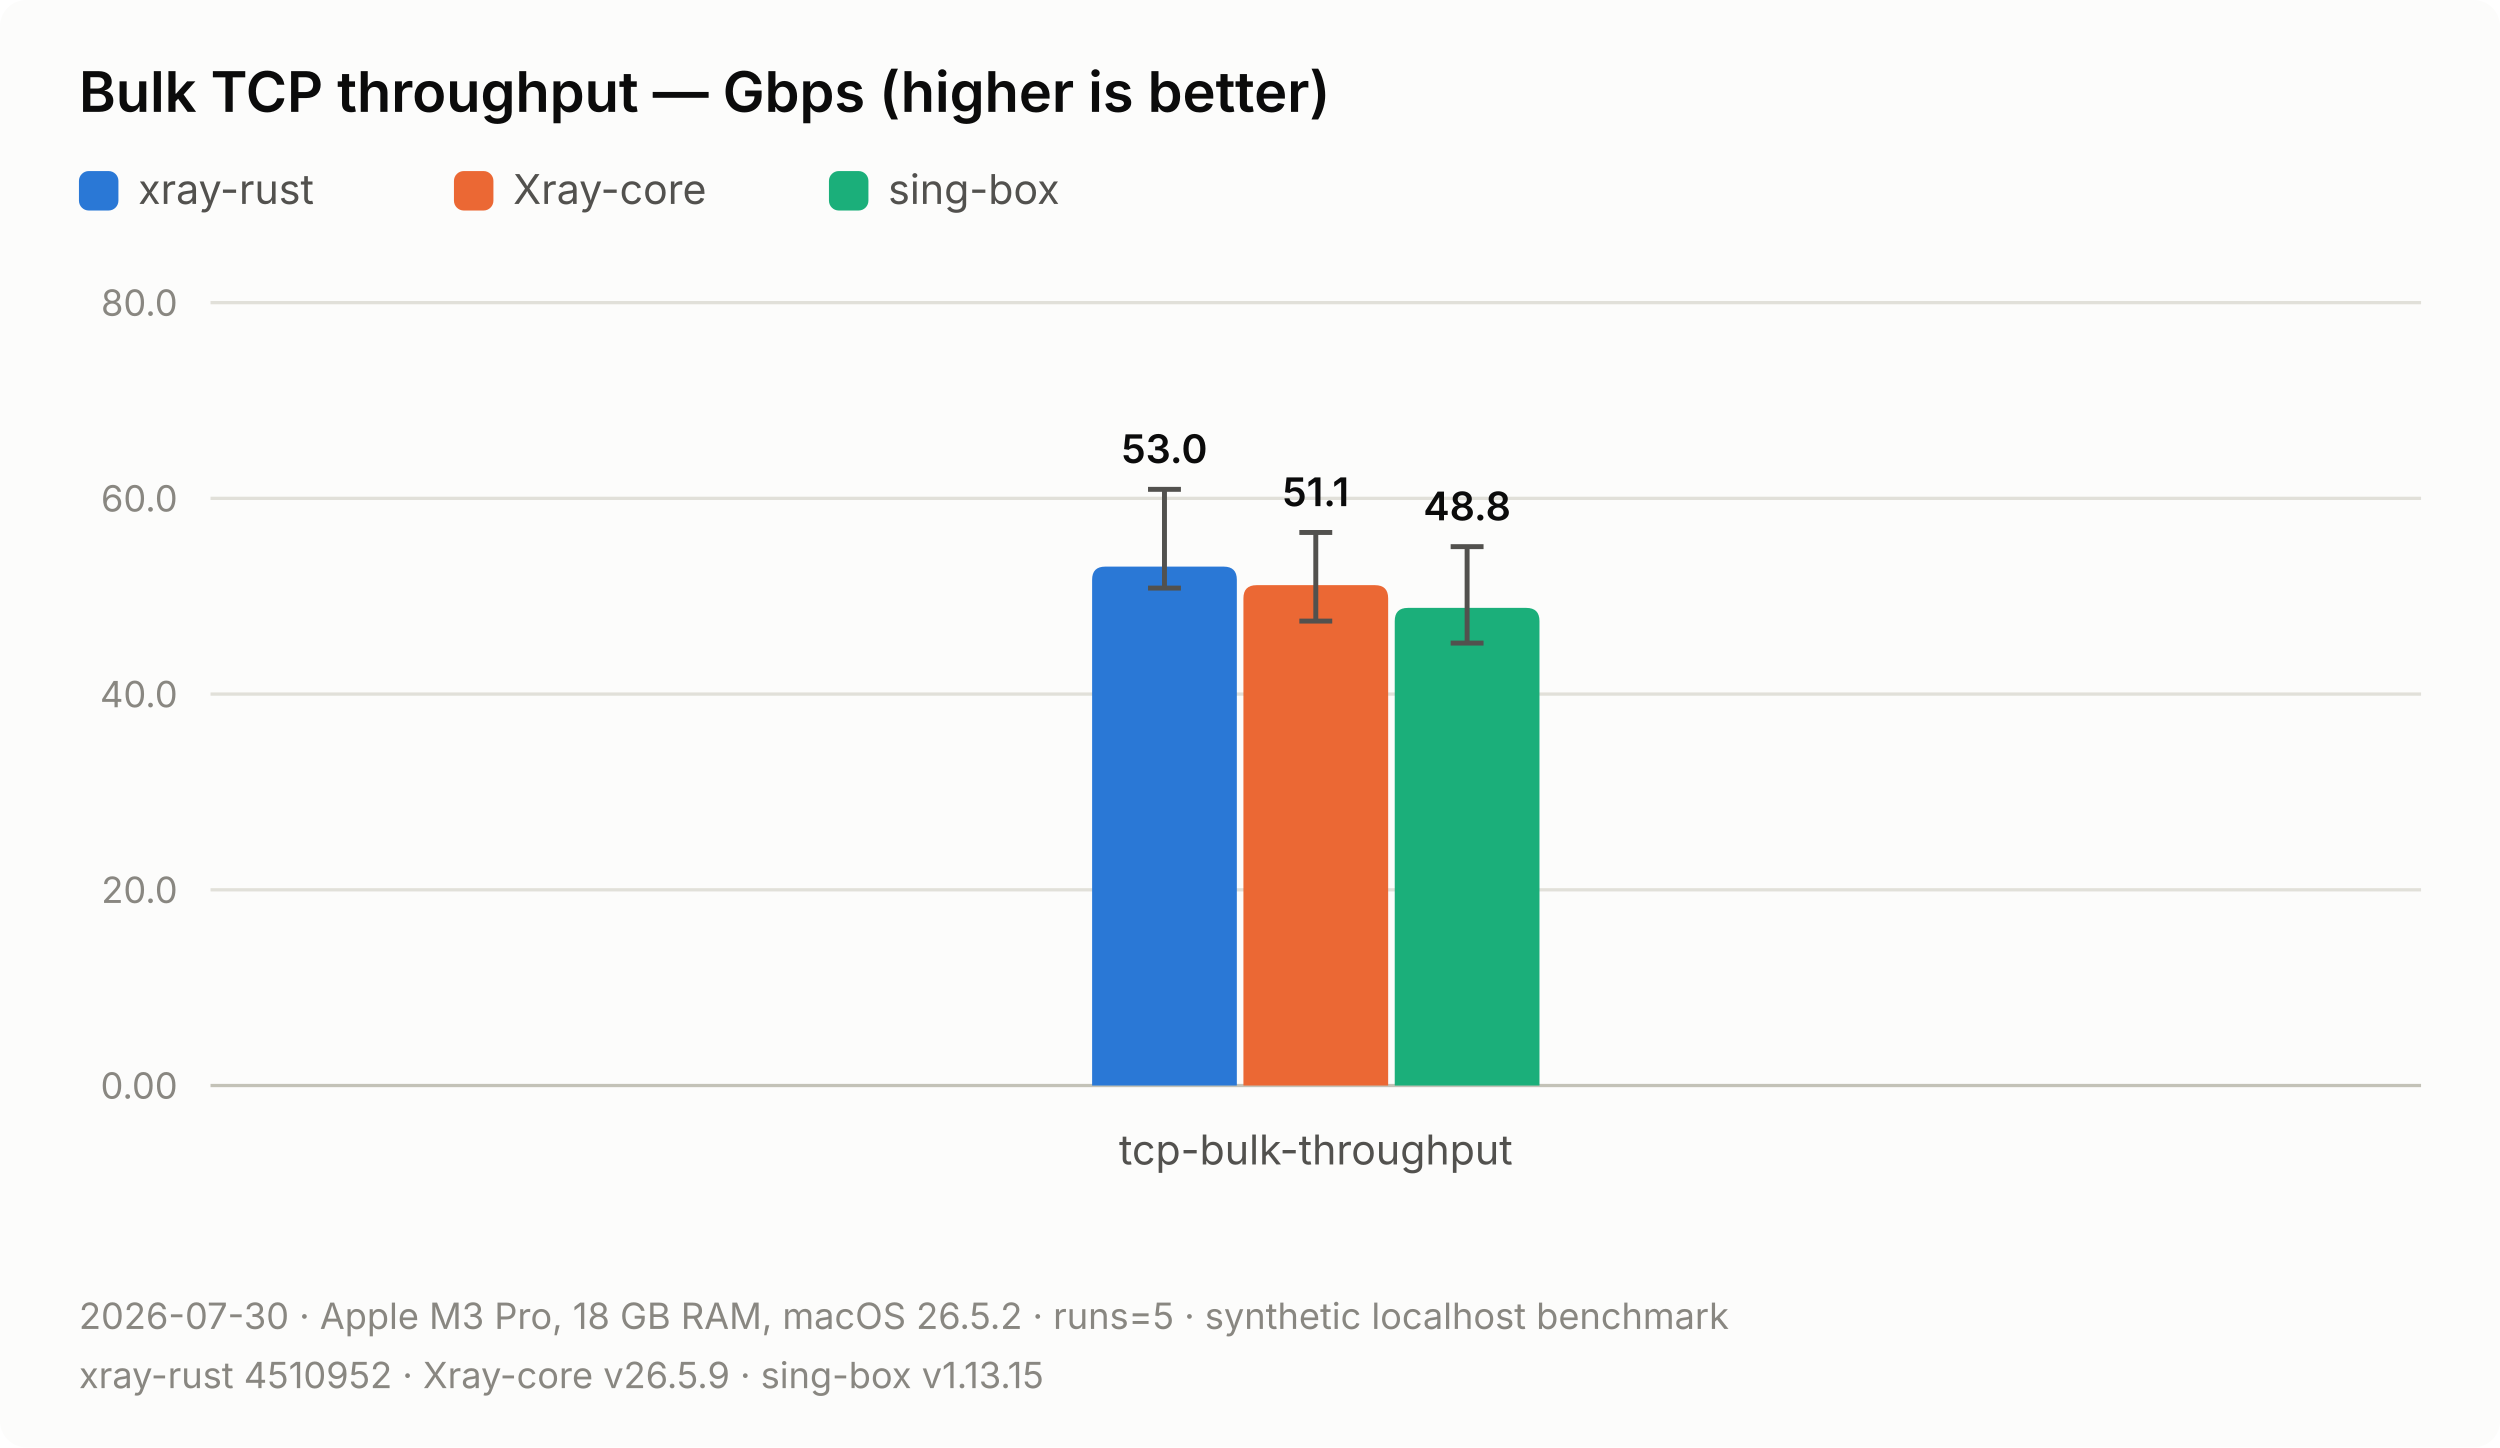
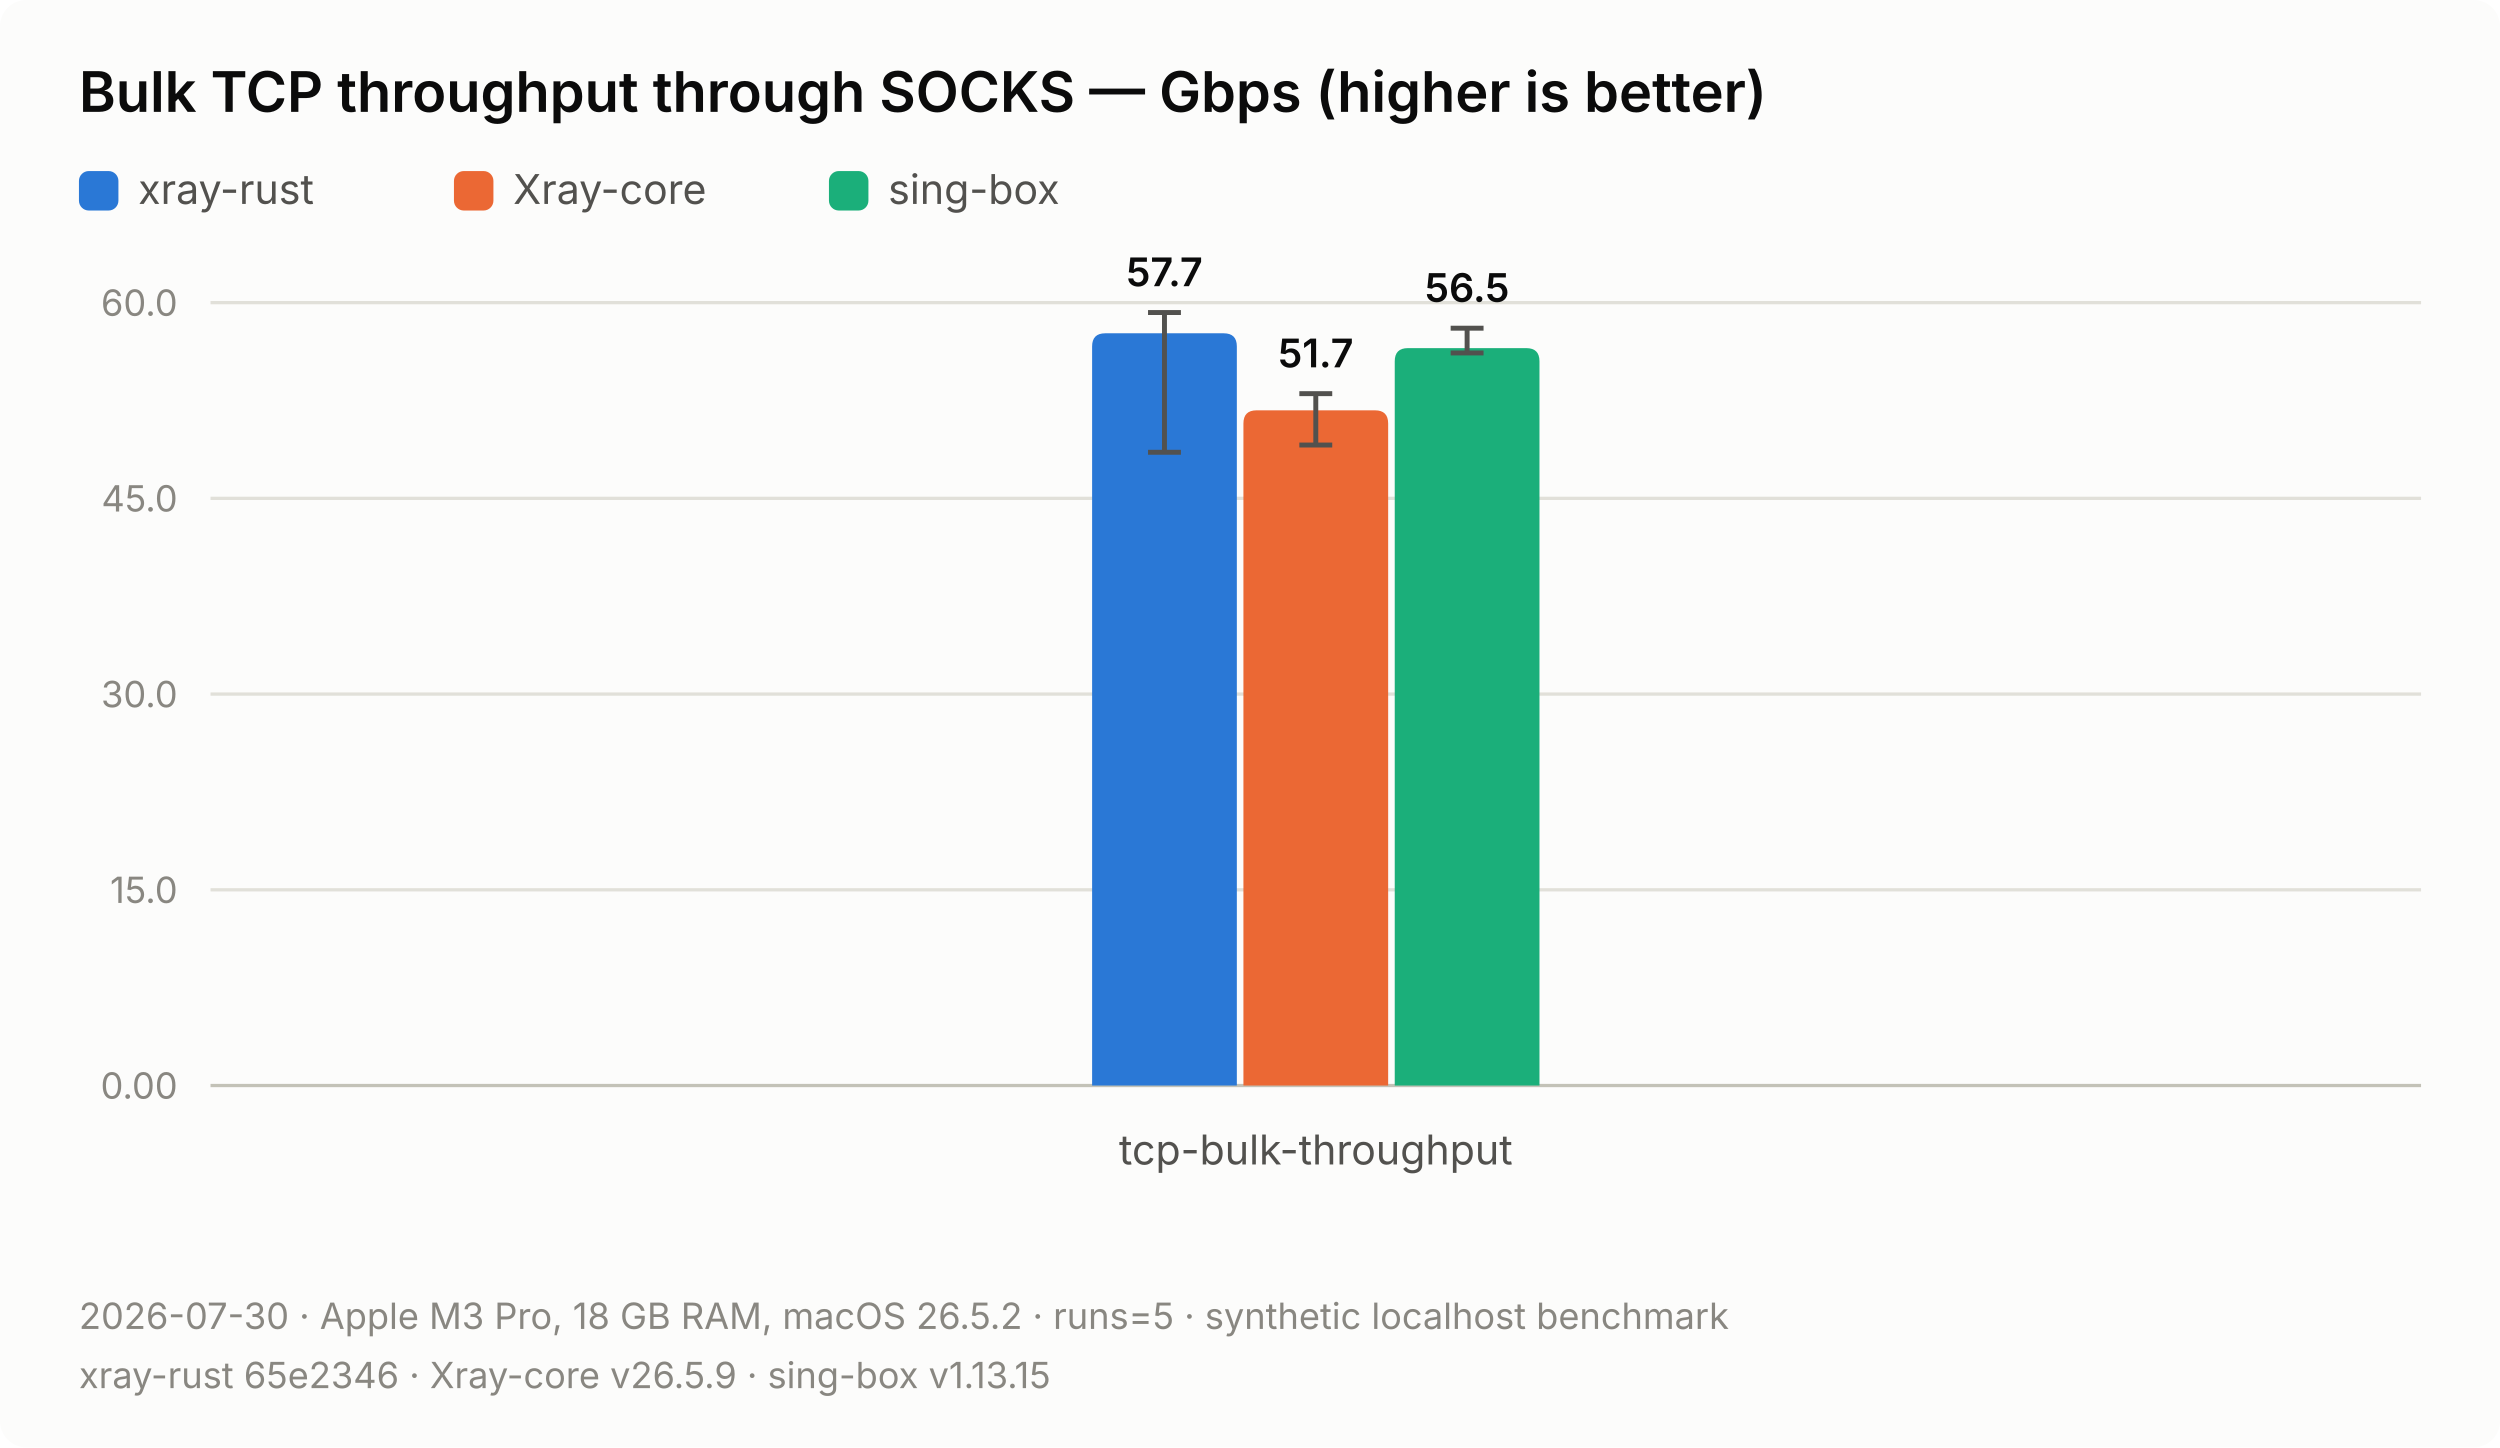
- <svg xmlns="http://www.w3.org/2000/svg" width="760" height="440" viewBox="0 0 760 440" role="img" aria-label="Bulk TCP throughput — Gbps (higher is better)">
+ <svg xmlns="http://www.w3.org/2000/svg" width="760" height="440" viewBox="0 0 760 440" role="img" aria-label="Bulk TCP throughput through SOCKS — Gbps (higher is better)">
  <rect width="760" height="440" fill="#fcfcfb" rx="8" />
-   <text x="24" y="34" font-family="system-ui, -apple-system, 'Segoe UI', sans-serif" font-size="17" font-weight="600" fill="#0b0b0b">Bulk TCP throughput — Gbps (higher is better)</text>
+   <text x="24" y="34" font-family="system-ui, -apple-system, 'Segoe UI', sans-serif" font-size="17" font-weight="600" fill="#0b0b0b">Bulk TCP throughput through SOCKS — Gbps (higher is better)</text>
  <rect x="24.00" y="52" width="12" height="12" rx="3" fill="#2a78d6" />
  <text x="42.00" y="62" font-family="system-ui, -apple-system, 'Segoe UI', sans-serif" font-size="12.5" fill="#52514e">xray-rust</text>
  <rect x="138.00" y="52" width="12" height="12" rx="3" fill="#eb6834" />
  <text x="156.00" y="62" font-family="system-ui, -apple-system, 'Segoe UI', sans-serif" font-size="12.5" fill="#52514e">Xray-core</text>
  <rect x="252.00" y="52" width="12" height="12" rx="3" fill="#1baf7a" />
  <text x="270.00" y="62" font-family="system-ui, -apple-system, 'Segoe UI', sans-serif" font-size="12.5" fill="#52514e">sing-box</text>
  <text x="54" y="334.00" font-family="system-ui, -apple-system, 'Segoe UI', sans-serif" font-size="11" fill="#898781" text-anchor="end">0.00</text>
  <line x1="64" y1="270.50" x2="736" y2="270.50" stroke="#e1e0d9" stroke-width="1" />
-   <text x="54" y="274.50" font-family="system-ui, -apple-system, 'Segoe UI', sans-serif" font-size="11" fill="#898781" text-anchor="end">20.0</text>
+   <text x="54" y="274.50" font-family="system-ui, -apple-system, 'Segoe UI', sans-serif" font-size="11" fill="#898781" text-anchor="end">15.0</text>
  <line x1="64" y1="211.00" x2="736" y2="211.00" stroke="#e1e0d9" stroke-width="1" />
-   <text x="54" y="215.00" font-family="system-ui, -apple-system, 'Segoe UI', sans-serif" font-size="11" fill="#898781" text-anchor="end">40.0</text>
+   <text x="54" y="215.00" font-family="system-ui, -apple-system, 'Segoe UI', sans-serif" font-size="11" fill="#898781" text-anchor="end">30.0</text>
  <line x1="64" y1="151.50" x2="736" y2="151.50" stroke="#e1e0d9" stroke-width="1" />
-   <text x="54" y="155.50" font-family="system-ui, -apple-system, 'Segoe UI', sans-serif" font-size="11" fill="#898781" text-anchor="end">60.0</text>
+   <text x="54" y="155.50" font-family="system-ui, -apple-system, 'Segoe UI', sans-serif" font-size="11" fill="#898781" text-anchor="end">45.0</text>
  <line x1="64" y1="92.00" x2="736" y2="92.00" stroke="#e1e0d9" stroke-width="1" />
-   <text x="54" y="96.00" font-family="system-ui, -apple-system, 'Segoe UI', sans-serif" font-size="11" fill="#898781" text-anchor="end">80.0</text>
+   <text x="54" y="96.00" font-family="system-ui, -apple-system, 'Segoe UI', sans-serif" font-size="11" fill="#898781" text-anchor="end">60.0</text>
  <line x1="64" y1="330" x2="736" y2="330" stroke="#c3c2b7" stroke-width="1" />
-   <path d="M 332.00 330.00 L 332.00 176.25 Q 332.00 172.25 336.00 172.25 L 372.00 172.25 Q 376.00 172.25 376.00 176.25 L 376.00 330.00 Z" fill="#2a78d6" />
-   <line x1="354.00" y1="178.78" x2="354.00" y2="148.76" stroke="#52514e" stroke-width="1.5" />
-   <line x1="349.00" y1="178.78" x2="359.00" y2="178.78" stroke="#52514e" stroke-width="1.5" />
-   <line x1="349.00" y1="148.76" x2="359.00" y2="148.76" stroke="#52514e" stroke-width="1.5" />
-   <text x="354.00" y="140.76" font-family="system-ui, -apple-system, 'Segoe UI', sans-serif" font-size="12" font-weight="600" fill="#0b0b0b" text-anchor="middle">53.0</text>
-   <path d="M 378.00 330.00 L 378.00 181.89 Q 378.00 177.89 382.00 177.89 L 418.00 177.89 Q 422.00 177.89 422.00 181.89 L 422.00 330.00 Z" fill="#eb6834" />
-   <line x1="400.00" y1="188.81" x2="400.00" y2="161.87" stroke="#52514e" stroke-width="1.5" />
-   <line x1="395.00" y1="188.81" x2="405.00" y2="188.81" stroke="#52514e" stroke-width="1.5" />
-   <line x1="395.00" y1="161.87" x2="405.00" y2="161.87" stroke="#52514e" stroke-width="1.5" />
-   <text x="400.00" y="153.87" font-family="system-ui, -apple-system, 'Segoe UI', sans-serif" font-size="12" font-weight="600" fill="#0b0b0b" text-anchor="middle">51.1</text>
-   <path d="M 424.00 330.00 L 424.00 188.80 Q 424.00 184.80 428.00 184.80 L 464.00 184.80 Q 468.00 184.80 468.00 188.80 L 468.00 330.00 Z" fill="#1baf7a" />
-   <line x1="446.00" y1="195.50" x2="446.00" y2="166.18" stroke="#52514e" stroke-width="1.5" />
-   <line x1="441.00" y1="195.50" x2="451.00" y2="195.50" stroke="#52514e" stroke-width="1.5" />
-   <line x1="441.00" y1="166.18" x2="451.00" y2="166.18" stroke="#52514e" stroke-width="1.5" />
-   <text x="446.00" y="158.18" font-family="system-ui, -apple-system, 'Segoe UI', sans-serif" font-size="12" font-weight="600" fill="#0b0b0b" text-anchor="middle">48.8</text>
+   <path d="M 332.00 330.00 L 332.00 105.32 Q 332.00 101.32 336.00 101.32 L 372.00 101.32 Q 376.00 101.32 376.00 105.32 L 376.00 330.00 Z" fill="#2a78d6" />
+   <line x1="354.00" y1="137.49" x2="354.00" y2="95.01" stroke="#52514e" stroke-width="1.5" />
+   <line x1="349.00" y1="137.49" x2="359.00" y2="137.49" stroke="#52514e" stroke-width="1.5" />
+   <line x1="349.00" y1="95.01" x2="359.00" y2="95.01" stroke="#52514e" stroke-width="1.5" />
+   <text x="354.00" y="87.01" font-family="system-ui, -apple-system, 'Segoe UI', sans-serif" font-size="12" font-weight="600" fill="#0b0b0b" text-anchor="middle">57.7</text>
+   <path d="M 378.00 330.00 L 378.00 128.74 Q 378.00 124.74 382.00 124.74 L 418.00 124.74 Q 422.00 124.74 422.00 128.74 L 422.00 330.00 Z" fill="#eb6834" />
+   <line x1="400.00" y1="135.29" x2="400.00" y2="119.67" stroke="#52514e" stroke-width="1.5" />
+   <line x1="395.00" y1="135.29" x2="405.00" y2="135.29" stroke="#52514e" stroke-width="1.5" />
+   <line x1="395.00" y1="119.67" x2="405.00" y2="119.67" stroke="#52514e" stroke-width="1.5" />
+   <text x="400.00" y="111.67" font-family="system-ui, -apple-system, 'Segoe UI', sans-serif" font-size="12" font-weight="600" fill="#0b0b0b" text-anchor="middle">51.7</text>
+   <path d="M 424.00 330.00 L 424.00 109.83 Q 424.00 105.83 428.00 105.83 L 464.00 105.83 Q 468.00 105.83 468.00 109.83 L 468.00 330.00 Z" fill="#1baf7a" />
+   <line x1="446.00" y1="107.30" x2="446.00" y2="99.77" stroke="#52514e" stroke-width="1.5" />
+   <line x1="441.00" y1="107.30" x2="451.00" y2="107.30" stroke="#52514e" stroke-width="1.5" />
+   <line x1="441.00" y1="99.77" x2="451.00" y2="99.77" stroke="#52514e" stroke-width="1.5" />
+   <text x="446.00" y="91.77" font-family="system-ui, -apple-system, 'Segoe UI', sans-serif" font-size="12" font-weight="600" fill="#0b0b0b" text-anchor="middle">56.5</text>
  <text x="400.00" y="354" font-family="system-ui, -apple-system, 'Segoe UI', sans-serif" font-size="12.5" fill="#52514e" text-anchor="middle">tcp-bulk-throughput</text>
  <text x="24" y="404" font-family="system-ui, -apple-system, 'Segoe UI', sans-serif" font-size="11" fill="#898781">2026-07-30 · Apple M3 Pro, 18 GB RAM, macOS 26.5.2 · runs=5 · synthetic localhost benchmark</text>
-   <text x="24" y="422" font-family="system-ui, -apple-system, 'Segoe UI', sans-serif" font-size="11" fill="#898781">xray-rust 4510952 · Xray-core v26.5.9 · sing-box v1.13.15</text>
+   <text x="24" y="422" font-family="system-ui, -apple-system, 'Segoe UI', sans-serif" font-size="11" fill="#898781">xray-rust 65e2346 · Xray-core v26.5.9 · sing-box v1.13.15</text>
</svg>
